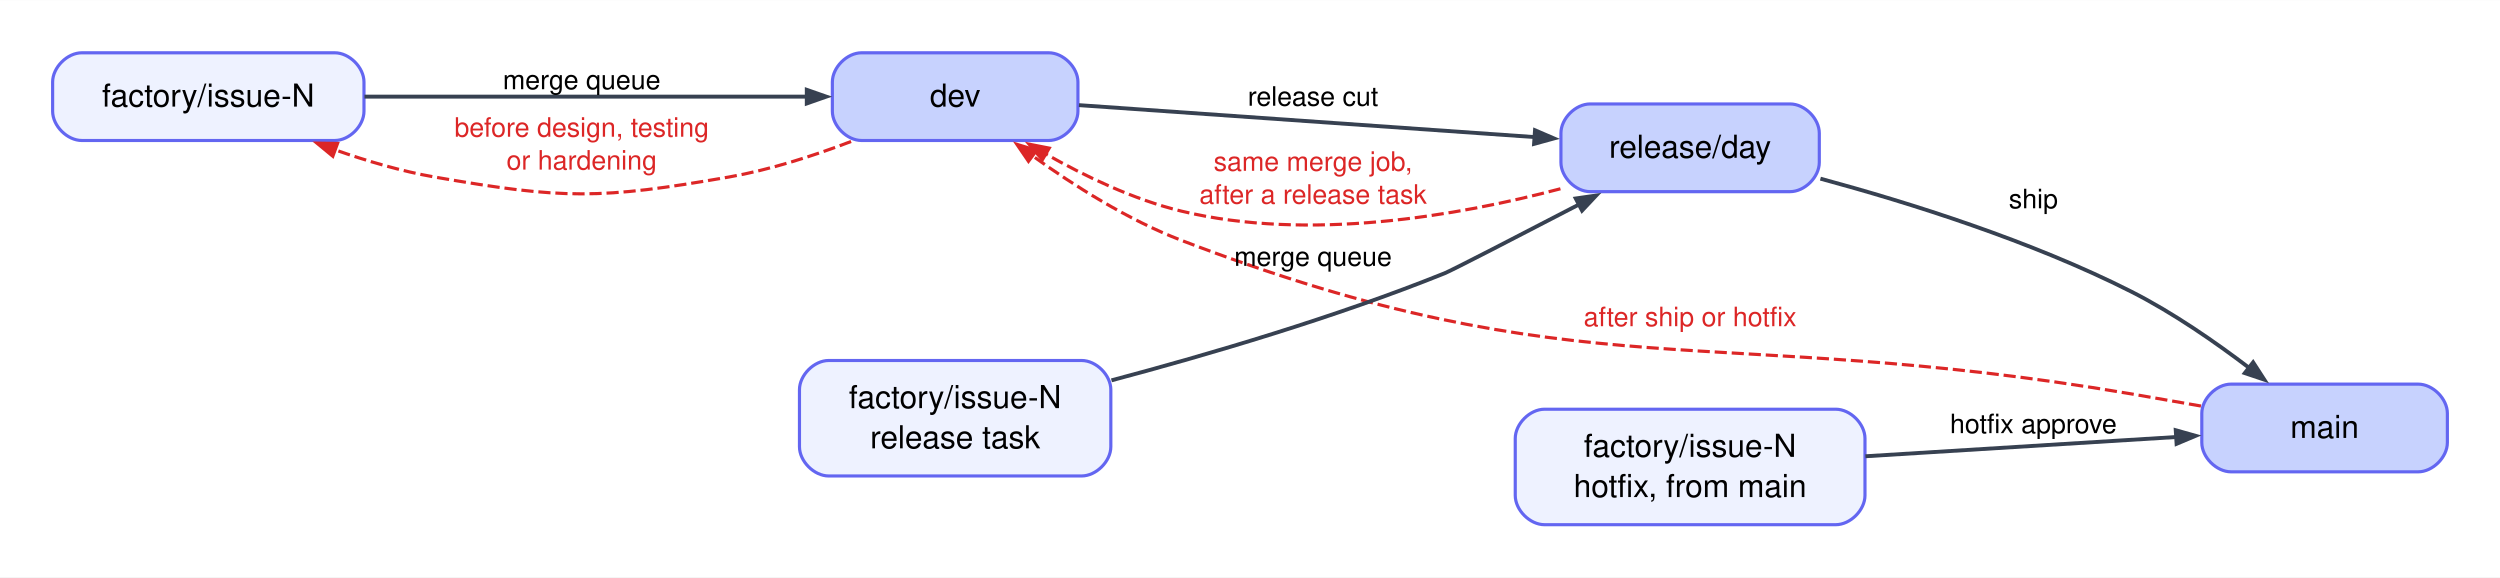
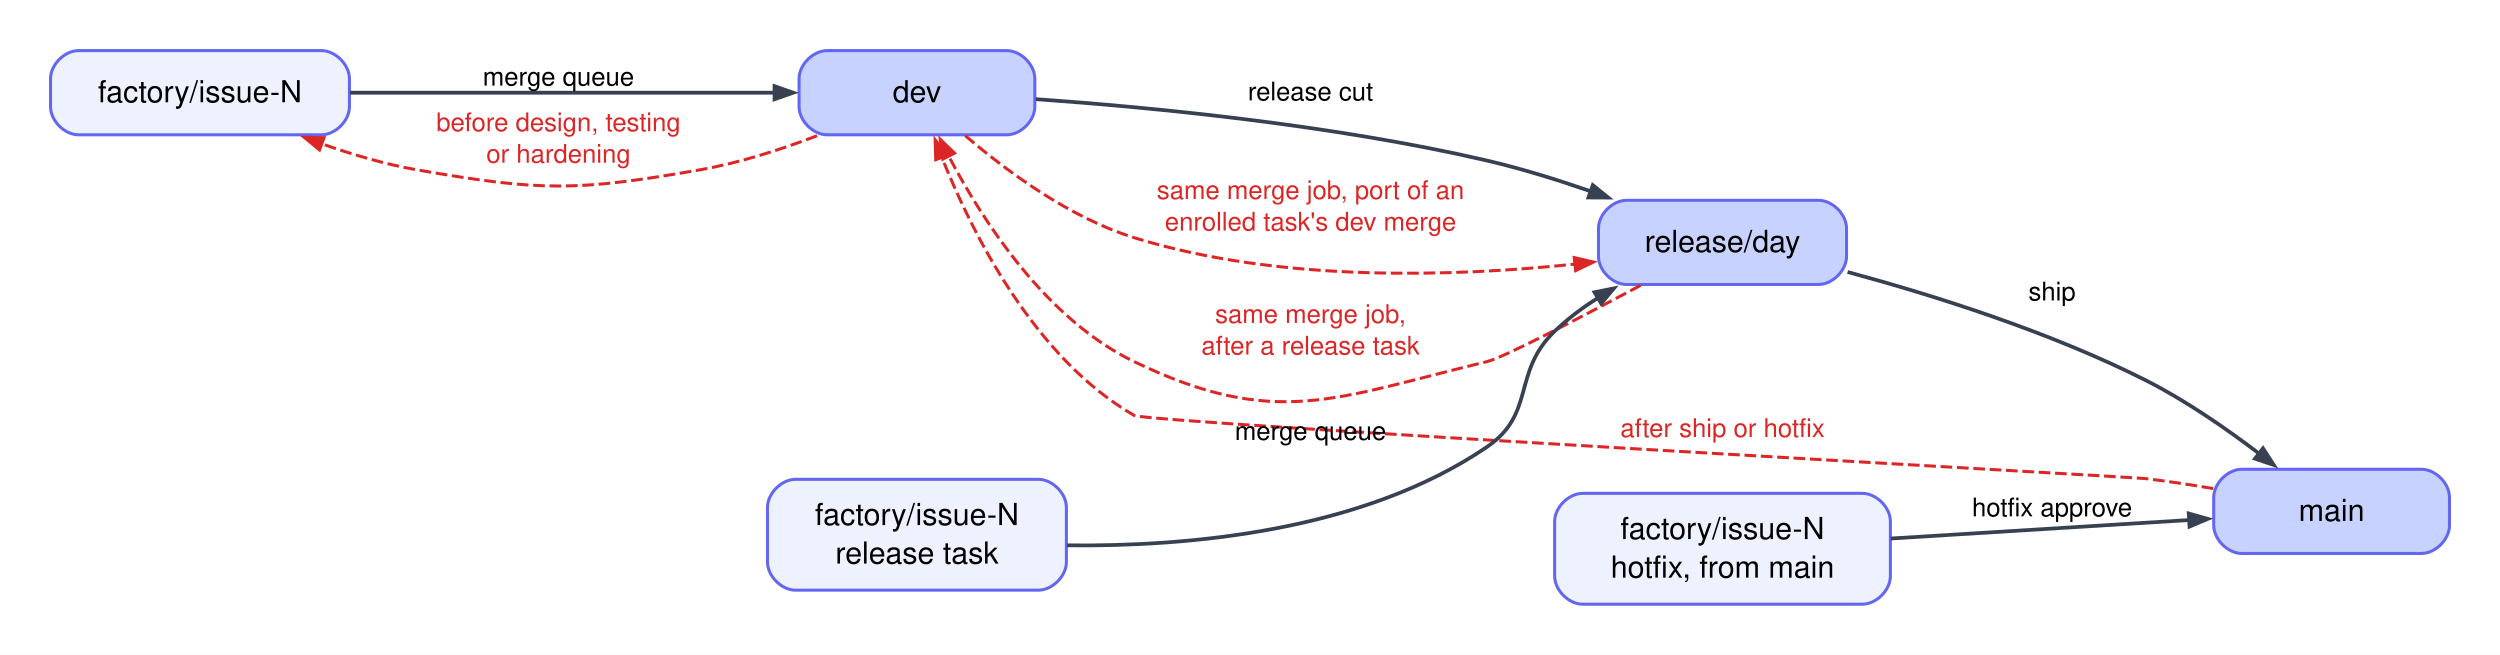
- <svg xmlns="http://www.w3.org/2000/svg" width="1026pt" height="237pt" viewBox="0.00 0.00 1026.15 236.90">
-   <g id="graph0" class="graph" transform="scale(1 1) rotate(0) translate(21.6 215.3)">
-     <polygon fill="white" stroke="none" points="-21.6,21.6 -21.6,-215.3 1004.55,-215.3 1004.55,21.6 -21.6,21.6" />
+ <svg xmlns="http://www.w3.org/2000/svg" width="1069pt" height="280pt" viewBox="0.00 0.00 1068.90 279.90">
+   <g id="graph0" class="graph" transform="scale(1 1) rotate(0) translate(21.6 258.3)">
+     <polygon fill="white" stroke="none" points="-21.6,21.6 -21.6,-258.3 1047.3,-258.3 1047.3,21.6 -21.6,21.6" />
    <g id="node1" class="node">
-       <path fill="#eef2ff" stroke="#6366f1" stroke-width="1.3" d="M115.8,-193.7C115.8,-193.7 12,-193.7 12,-193.7 6,-193.7 0,-187.7 0,-181.7 0,-181.7 0,-169.7 0,-169.7 0,-163.7 6,-157.7 12,-157.7 12,-157.7 115.8,-157.7 115.8,-157.7 121.8,-157.7 127.8,-163.7 127.8,-169.7 127.8,-169.7 127.8,-181.7 127.8,-181.7 127.8,-187.7 121.8,-193.7 115.8,-193.7" />
-       <text text-anchor="middle" x="63.9" y="-171.6" font-family="Helvetica,sans-Serif" font-size="13.00">factory/issue-N</text>
+       <path fill="#eef2ff" stroke="#6366f1" stroke-width="1.3" d="M115.8,-236.7C115.8,-236.7 12,-236.7 12,-236.7 6,-236.7 0,-230.7 0,-224.7 0,-224.7 0,-212.7 0,-212.7 0,-206.7 6,-200.7 12,-200.7 12,-200.7 115.8,-200.7 115.8,-200.7 121.8,-200.7 127.8,-206.7 127.8,-212.7 127.8,-212.7 127.8,-224.7 127.8,-224.7 127.8,-230.7 121.8,-236.7 115.8,-236.7" />
+       <text text-anchor="middle" x="63.9" y="-214.6" font-family="Helvetica,sans-Serif" font-size="13.00">factory/issue-N</text>
    </g>
    <g id="node2" class="node">
-       <path fill="#c7d2fe" stroke="#6366f1" stroke-width="1.3" d="M408.85,-193.7C408.85,-193.7 332.05,-193.7 332.05,-193.7 326.05,-193.7 320.05,-187.7 320.05,-181.7 320.05,-181.7 320.05,-169.7 320.05,-169.7 320.05,-163.7 326.05,-157.7 332.05,-157.7 332.05,-157.7 408.85,-157.7 408.85,-157.7 414.85,-157.7 420.85,-163.7 420.85,-169.7 420.85,-169.7 420.85,-181.7 420.85,-181.7 420.85,-187.7 414.85,-193.7 408.85,-193.7" />
-       <text text-anchor="middle" x="370.45" y="-171.6" font-family="Helvetica,sans-Serif" font-size="13.00">dev</text>
+       <path fill="#c7d2fe" stroke="#6366f1" stroke-width="1.3" d="M408.85,-236.7C408.85,-236.7 332.05,-236.7 332.05,-236.7 326.05,-236.7 320.05,-230.7 320.05,-224.7 320.05,-224.7 320.05,-212.7 320.05,-212.7 320.05,-206.7 326.05,-200.7 332.05,-200.7 332.05,-200.7 408.85,-200.7 408.85,-200.7 414.85,-200.7 420.85,-206.7 420.85,-212.7 420.85,-212.7 420.85,-224.7 420.85,-224.7 420.85,-230.7 414.85,-236.7 408.85,-236.7" />
+       <text text-anchor="middle" x="370.45" y="-214.6" font-family="Helvetica,sans-Serif" font-size="13.00">dev</text>
    </g>
    <g id="edge1" class="edge">
-       <path fill="none" stroke="#374151" stroke-width="1.6" d="M128,-175.7C181.41,-175.7 257.43,-175.7 309.82,-175.7" />
-       <polygon fill="#374151" stroke="#374151" stroke-width="1.6" points="309.55,-178.5 317.55,-175.7 309.55,-172.9 309.55,-178.5" />
-       <text text-anchor="middle" x="217.17" y="-178.75" font-family="Helvetica,sans-Serif" font-size="11.00">merge queue</text>
+       <path fill="none" stroke="#374151" stroke-width="1.6" d="M128,-218.7C181.41,-218.7 257.43,-218.7 309.82,-218.7" />
+       <polygon fill="#374151" stroke="#374151" stroke-width="1.6" points="309.55,-221.5 317.55,-218.7 309.55,-215.9 309.55,-221.5" />
+       <text text-anchor="middle" x="217.18" y="-221.75" font-family="Helvetica,sans-Serif" font-size="11.00">merge queue</text>
+     </g>
+     <g id="edge9" class="edge">
+       <path fill="none" stroke="#dc2626" stroke-width="1.3" stroke-dasharray="5,2" d="M327.73,-200.29C312.28,-194.39 294.42,-188.64 277.55,-185.7 224.68,-176.5 209.67,-176.5 156.8,-185.7 143.23,-188.06 129.01,-192.25 115.92,-196.87" />
+       <polygon fill="#dc2626" stroke="#dc2626" stroke-width="1.3" points="115.01,-194.22 108.47,-199.61 116.94,-199.48 115.01,-194.22" />
+       <text text-anchor="middle" x="217.18" y="-202.25" font-family="Helvetica,sans-Serif" font-size="11.00" fill="#dc2626">before design, testing</text>
+       <text text-anchor="middle" x="217.18" y="-188.75" font-family="Helvetica,sans-Serif" font-size="11.00" fill="#dc2626">or hardening</text>
+     </g>
+     <g id="node3" class="node">
+       <path fill="#c7d2fe" stroke="#6366f1" stroke-width="1.3" d="M755.9,-172.7C755.9,-172.7 673.85,-172.7 673.85,-172.7 667.85,-172.7 661.85,-166.7 661.85,-160.7 661.85,-160.7 661.85,-148.7 661.85,-148.7 661.85,-142.7 667.85,-136.7 673.85,-136.7 673.85,-136.7 755.9,-136.7 755.9,-136.7 761.9,-136.7 767.9,-142.7 767.9,-148.7 767.9,-148.7 767.9,-160.7 767.9,-160.7 767.9,-166.7 761.9,-172.7 755.9,-172.7" />
+       <text text-anchor="middle" x="714.88" y="-150.6" font-family="Helvetica,sans-Serif" font-size="13.00">release/day</text>
+     </g>
+     <g id="edge2" class="edge">
+       <path fill="none" stroke="#374151" stroke-width="1.6" d="M421.26,-215.94C470.7,-212.45 548.39,-204.96 614.1,-189.7 628.77,-186.29 644.29,-181.47 658.61,-176.5" />
+       <polygon fill="#374151" stroke="#374151" stroke-width="1.6" points="659.42,-179.18 666.02,-173.86 657.54,-173.9 659.42,-179.18" />
+       <text text-anchor="middle" x="538.73" y="-215.4" font-family="Helvetica,sans-Serif" font-size="11.00">release cut</text>
    </g>
    <g id="edge8" class="edge">
-       <path fill="none" stroke="#dc2626" stroke-width="1.3" stroke-dasharray="5,2" d="M327.73,-157.29C312.28,-151.39 294.42,-145.64 277.55,-142.7 224.68,-133.5 209.67,-133.5 156.8,-142.7 143.23,-145.06 129.01,-149.25 115.92,-153.87" />
-       <polygon fill="#dc2626" stroke="#dc2626" stroke-width="1.3" points="115.01,-151.22 108.47,-156.61 116.94,-156.48 115.01,-151.22" />
-       <text text-anchor="middle" x="217.17" y="-159.25" font-family="Helvetica,sans-Serif" font-size="11.00" fill="#dc2626">before design, testing</text>
-       <text text-anchor="middle" x="217.17" y="-145.75" font-family="Helvetica,sans-Serif" font-size="11.00" fill="#dc2626">or hardening</text>
-     </g>
-     <g id="node3" class="node">
-       <path fill="#c7d2fe" stroke="#6366f1" stroke-width="1.3" d="M713.15,-172.7C713.15,-172.7 631.1,-172.7 631.1,-172.7 625.1,-172.7 619.1,-166.7 619.1,-160.7 619.1,-160.7 619.1,-148.7 619.1,-148.7 619.1,-142.7 625.1,-136.7 631.1,-136.7 631.1,-136.7 713.15,-136.7 713.15,-136.7 719.15,-136.7 725.15,-142.7 725.15,-148.7 725.15,-148.7 725.15,-160.7 725.15,-160.7 725.15,-166.7 719.15,-172.7 713.15,-172.7" />
-       <text text-anchor="middle" x="672.12" y="-150.6" font-family="Helvetica,sans-Serif" font-size="13.00">release/day</text>
-     </g>
-     <g id="edge2" class="edge">
-       <path fill="none" stroke="#374151" stroke-width="1.6" d="M421.27,-172.21C472.66,-168.61 552.94,-162.98 608.57,-159.08" />
-       <polygon fill="#374151" stroke="#374151" stroke-width="1.6" points="608.46,-161.9 616.25,-158.55 608.07,-156.31 608.46,-161.9" />
-       <text text-anchor="middle" x="517.35" y="-171.96" font-family="Helvetica,sans-Serif" font-size="11.00">release cut</text>
+       <path fill="none" stroke="#dc2626" stroke-width="1.3" stroke-dasharray="5,2" d="M391.14,-200.31C408.61,-185.33 435.59,-165.31 463.35,-156.7 525.4,-137.45 600.34,-139.99 651.99,-145.44" />
+       <polygon fill="#dc2626" stroke="#dc2626" stroke-width="1.3" points="651.46,-148.19 659.72,-146.3 652.08,-142.63 651.46,-148.19" />
+       <text text-anchor="middle" x="538.73" y="-173.25" font-family="Helvetica,sans-Serif" font-size="11.00" fill="#dc2626">same merge job, port of an</text>
+       <text text-anchor="middle" x="538.73" y="-159.75" font-family="Helvetica,sans-Serif" font-size="11.00" fill="#dc2626">enrolled task's dev merge</text>
    </g>
    <g id="edge7" class="edge">
-       <path fill="none" stroke="#dc2626" stroke-width="1.3" stroke-dasharray="5,2" d="M618.89,-137.88C576.51,-126.69 515.48,-116.14 463.35,-128.7 443.77,-133.42 423.66,-143.05 407.27,-152.38" />
-       <polygon fill="#dc2626" stroke="#dc2626" stroke-width="1.3" points="406.24,-149.74 400.76,-156.2 409.07,-154.57 406.24,-149.74" />
-       <text text-anchor="middle" x="517.35" y="-145.25" font-family="Helvetica,sans-Serif" font-size="11.00" fill="#dc2626">same merge job,</text>
-       <text text-anchor="middle" x="517.35" y="-131.75" font-family="Helvetica,sans-Serif" font-size="11.00" fill="#dc2626">after a release task</text>
+       <path fill="none" stroke="#dc2626" stroke-width="1.3" stroke-dasharray="5,2" d="M679.85,-136.31C653.79,-122.39 621.15,-105.4 614.1,-103.7 548.96,-88.02 523.73,-74.66 463.35,-103.7 425.69,-121.81 398.65,-163.7 384.02,-191.61" />
+       <polygon fill="#dc2626" stroke="#dc2626" stroke-width="1.3" points="381.53,-190.32 380.43,-198.73 386.53,-192.85 381.53,-190.32" />
+       <text text-anchor="middle" x="538.73" y="-120.25" font-family="Helvetica,sans-Serif" font-size="11.00" fill="#dc2626">same merge job,</text>
+       <text text-anchor="middle" x="538.73" y="-106.75" font-family="Helvetica,sans-Serif" font-size="11.00" fill="#dc2626">after a release task</text>
    </g>
    <g id="node4" class="node">
-       <path fill="#c7d2fe" stroke="#6366f1" stroke-width="1.3" d="M970.95,-57.7C970.95,-57.7 894.15,-57.7 894.15,-57.7 888.15,-57.7 882.15,-51.7 882.15,-45.7 882.15,-45.7 882.15,-33.7 882.15,-33.7 882.15,-27.7 888.15,-21.7 894.15,-21.7 894.15,-21.7 970.95,-21.7 970.95,-21.7 976.95,-21.7 982.95,-27.7 982.95,-33.7 982.95,-33.7 982.95,-45.7 982.95,-45.7 982.95,-51.7 976.95,-57.7 970.95,-57.7" />
-       <text text-anchor="middle" x="932.55" y="-35.6" font-family="Helvetica,sans-Serif" font-size="13.00">main</text>
+       <path fill="#c7d2fe" stroke="#6366f1" stroke-width="1.3" d="M1013.7,-57.7C1013.7,-57.7 936.9,-57.7 936.9,-57.7 930.9,-57.7 924.9,-51.7 924.9,-45.7 924.9,-45.7 924.9,-33.7 924.9,-33.7 924.9,-27.7 930.9,-21.7 936.9,-21.7 936.9,-21.7 1013.7,-21.7 1013.7,-21.7 1019.7,-21.7 1025.7,-27.7 1025.7,-33.7 1025.7,-33.7 1025.7,-45.7 1025.7,-45.7 1025.7,-51.7 1019.7,-57.7 1013.7,-57.7" />
+       <text text-anchor="middle" x="975.3" y="-35.6" font-family="Helvetica,sans-Serif" font-size="13.00">main</text>
    </g>
    <g id="edge3" class="edge">
-       <path fill="none" stroke="#374151" stroke-width="1.6" d="M725.61,-142.04C762.43,-132.07 812.21,-116.42 853.15,-95.7 870.24,-87.05 887.73,-74.93 901.84,-64.18" />
-       <polygon fill="#374151" stroke="#374151" stroke-width="1.6" points="903.22,-66.65 907.82,-59.53 899.79,-62.23 903.22,-66.65" />
-       <text text-anchor="middle" x="813.02" y="-129.88" font-family="Helvetica,sans-Serif" font-size="11.00">ship</text>
+       <path fill="none" stroke="#374151" stroke-width="1.6" d="M768.36,-142.04C805.18,-132.07 854.96,-116.42 895.9,-95.7 912.99,-87.05 930.48,-74.93 944.59,-64.18" />
+       <polygon fill="#374151" stroke="#374151" stroke-width="1.6" points="945.97,-66.65 950.57,-59.53 942.54,-62.23 945.97,-66.65" />
+       <text text-anchor="middle" x="855.78" y="-129.88" font-family="Helvetica,sans-Serif" font-size="11.00">ship</text>
    </g>
    <g id="edge6" class="edge">
-       <path fill="none" stroke="#dc2626" stroke-width="1.3" stroke-dasharray="5,2" d="M881.8,-48.71C872.3,-50.4 862.42,-52.12 853.15,-53.7 680.14,-83.13 627.25,-53.98 463.35,-116.7 441.44,-125.09 419.23,-139.15 402.14,-151.45" />
-       <polygon fill="#dc2626" stroke="#dc2626" stroke-width="1.3" points="400.55,-149.14 395.77,-156.14 403.87,-153.65 400.55,-149.14" />
-       <text text-anchor="middle" x="672.12" y="-81.49" font-family="Helvetica,sans-Serif" font-size="11.00" fill="#dc2626">after ship or hotfix</text>
+       <path fill="none" stroke="#dc2626" stroke-width="1.3" stroke-dasharray="5,2" d="M924.66,-49.45C915.14,-51.07 905.23,-52.58 895.9,-53.7 889.92,-54.42 468.57,-77.69 463.35,-80.7 420.68,-105.29 393.99,-158.66 380.99,-191.35" />
+       <polygon fill="#dc2626" stroke="#dc2626" stroke-width="1.3" points="378.48,-190.07 378.24,-198.54 383.71,-192.07 378.48,-190.07" />
+       <text text-anchor="middle" x="714.88" y="-71.49" font-family="Helvetica,sans-Serif" font-size="11.00" fill="#dc2626">after ship or hotfix</text>
    </g>
    <g id="node5" class="node">
-       <path fill="#eef2ff" stroke="#6366f1" stroke-width="1.3" d="M422.35,-67.4C422.35,-67.4 318.55,-67.4 318.55,-67.4 312.55,-67.4 306.55,-61.4 306.55,-55.4 306.55,-55.4 306.55,-32 306.55,-32 306.55,-26 312.55,-20 318.55,-20 318.55,-20 422.35,-20 422.35,-20 428.35,-20 434.35,-26 434.35,-32 434.35,-32 434.35,-55.4 434.35,-55.4 434.35,-61.4 428.35,-67.4 422.35,-67.4" />
-       <text text-anchor="middle" x="370.45" y="-47.85" font-family="Helvetica,sans-Serif" font-size="13.00">factory/issue-N</text>
-       <text text-anchor="middle" x="370.45" y="-31.35" font-family="Helvetica,sans-Serif" font-size="13.00">release task</text>
+       <path fill="#eef2ff" stroke="#6366f1" stroke-width="1.3" d="M422.35,-53.4C422.35,-53.4 318.55,-53.4 318.55,-53.4 312.55,-53.4 306.55,-47.4 306.55,-41.4 306.55,-41.4 306.55,-18 306.55,-18 306.55,-12 312.55,-6 318.55,-6 318.55,-6 422.35,-6 422.35,-6 428.35,-6 434.35,-12 434.35,-18 434.35,-18 434.35,-41.4 434.35,-41.4 434.35,-47.4 428.35,-53.4 422.35,-53.4" />
+       <text text-anchor="middle" x="370.45" y="-33.85" font-family="Helvetica,sans-Serif" font-size="13.00">factory/issue-N</text>
+       <text text-anchor="middle" x="370.45" y="-17.35" font-family="Helvetica,sans-Serif" font-size="13.00">release task</text>
    </g>
    <g id="edge4" class="edge">
-       <path fill="none" stroke="#374151" stroke-width="1.6" d="M434.61,-59.25C474.47,-69.85 526.68,-85.21 571.35,-103.2 574.37,-104.42 601.41,-118.39 626.58,-131.47" />
-       <polygon fill="#374151" stroke="#374151" stroke-width="1.6" points="625.18,-133.9 633.57,-135.11 627.76,-128.93 625.18,-133.9" />
-       <text text-anchor="middle" x="517.35" y="-106.25" font-family="Helvetica,sans-Serif" font-size="11.00">merge queue</text>
+       <path fill="none" stroke="#374151" stroke-width="1.6" d="M434.61,-25.17C487,-24.55 561.22,-31.25 614.1,-67.2 635.19,-81.54 624.74,-99.01 643.1,-116.7 648.68,-122.07 655.17,-126.91 661.91,-131.18" />
+       <polygon fill="#374151" stroke="#374151" stroke-width="1.6" points="660.14,-133.38 668.45,-135.05 663,-128.57 660.14,-133.38" />
+       <text text-anchor="middle" x="538.73" y="-70.25" font-family="Helvetica,sans-Serif" font-size="11.00">merge queue</text>
    </g>
    <g id="node6" class="node">
-       <path fill="#eef2ff" stroke="#6366f1" stroke-width="1.3" d="M731.9,-47.4C731.9,-47.4 612.35,-47.4 612.35,-47.4 606.35,-47.4 600.35,-41.4 600.35,-35.4 600.35,-35.4 600.35,-12 600.35,-12 600.35,-6 606.35,0 612.35,0 612.35,0 731.9,0 731.9,0 737.9,0 743.9,-6 743.9,-12 743.9,-12 743.9,-35.4 743.9,-35.4 743.9,-41.4 737.9,-47.4 731.9,-47.4" />
-       <text text-anchor="middle" x="672.12" y="-27.85" font-family="Helvetica,sans-Serif" font-size="13.00">factory/issue-N</text>
-       <text text-anchor="middle" x="672.12" y="-11.35" font-family="Helvetica,sans-Serif" font-size="13.00">hotfix, from main</text>
+       <path fill="#eef2ff" stroke="#6366f1" stroke-width="1.3" d="M774.65,-47.4C774.65,-47.4 655.1,-47.4 655.1,-47.4 649.1,-47.4 643.1,-41.4 643.1,-35.4 643.1,-35.4 643.1,-12 643.1,-12 643.1,-6 649.1,0 655.1,0 655.1,0 774.65,0 774.65,0 780.65,0 786.65,-6 786.65,-12 786.65,-12 786.65,-35.4 786.65,-35.4 786.65,-41.4 780.65,-47.4 774.65,-47.4" />
+       <text text-anchor="middle" x="714.88" y="-27.85" font-family="Helvetica,sans-Serif" font-size="13.00">factory/issue-N</text>
+       <text text-anchor="middle" x="714.88" y="-11.35" font-family="Helvetica,sans-Serif" font-size="13.00">hotfix, from main</text>
    </g>
    <g id="edge5" class="edge">
-       <path fill="none" stroke="#374151" stroke-width="1.6" d="M744.08,-28.09C784.27,-30.58 833.97,-33.66 872.1,-36.02" />
-       <polygon fill="#374151" stroke="#374151" stroke-width="1.6" points="871.45,-38.78 879.61,-36.48 871.8,-33.2 871.45,-38.78" />
-       <text text-anchor="middle" x="813.02" y="-37.57" font-family="Helvetica,sans-Serif" font-size="11.00">hotfix approve</text>
+       <path fill="none" stroke="#374151" stroke-width="1.6" d="M786.83,-28.09C827.02,-30.58 876.72,-33.66 914.85,-36.02" />
+       <polygon fill="#374151" stroke="#374151" stroke-width="1.6" points="914.2,-38.78 922.36,-36.48 914.55,-33.2 914.2,-38.78" />
+       <text text-anchor="middle" x="855.78" y="-37.57" font-family="Helvetica,sans-Serif" font-size="11.00">hotfix approve</text>
    </g>
  </g>
</svg>
